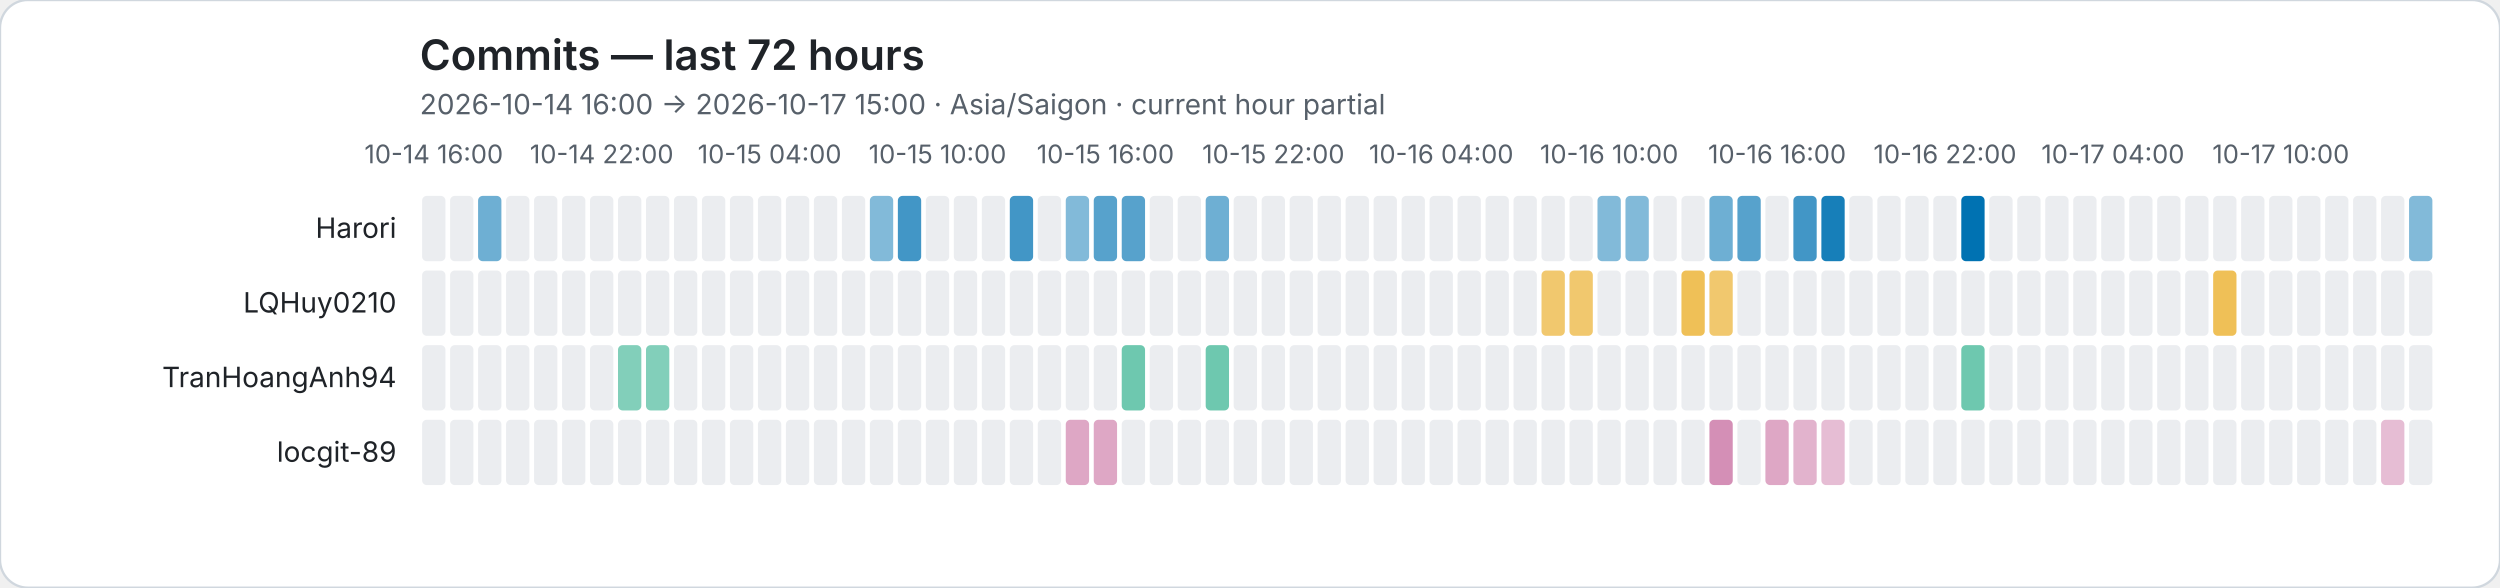
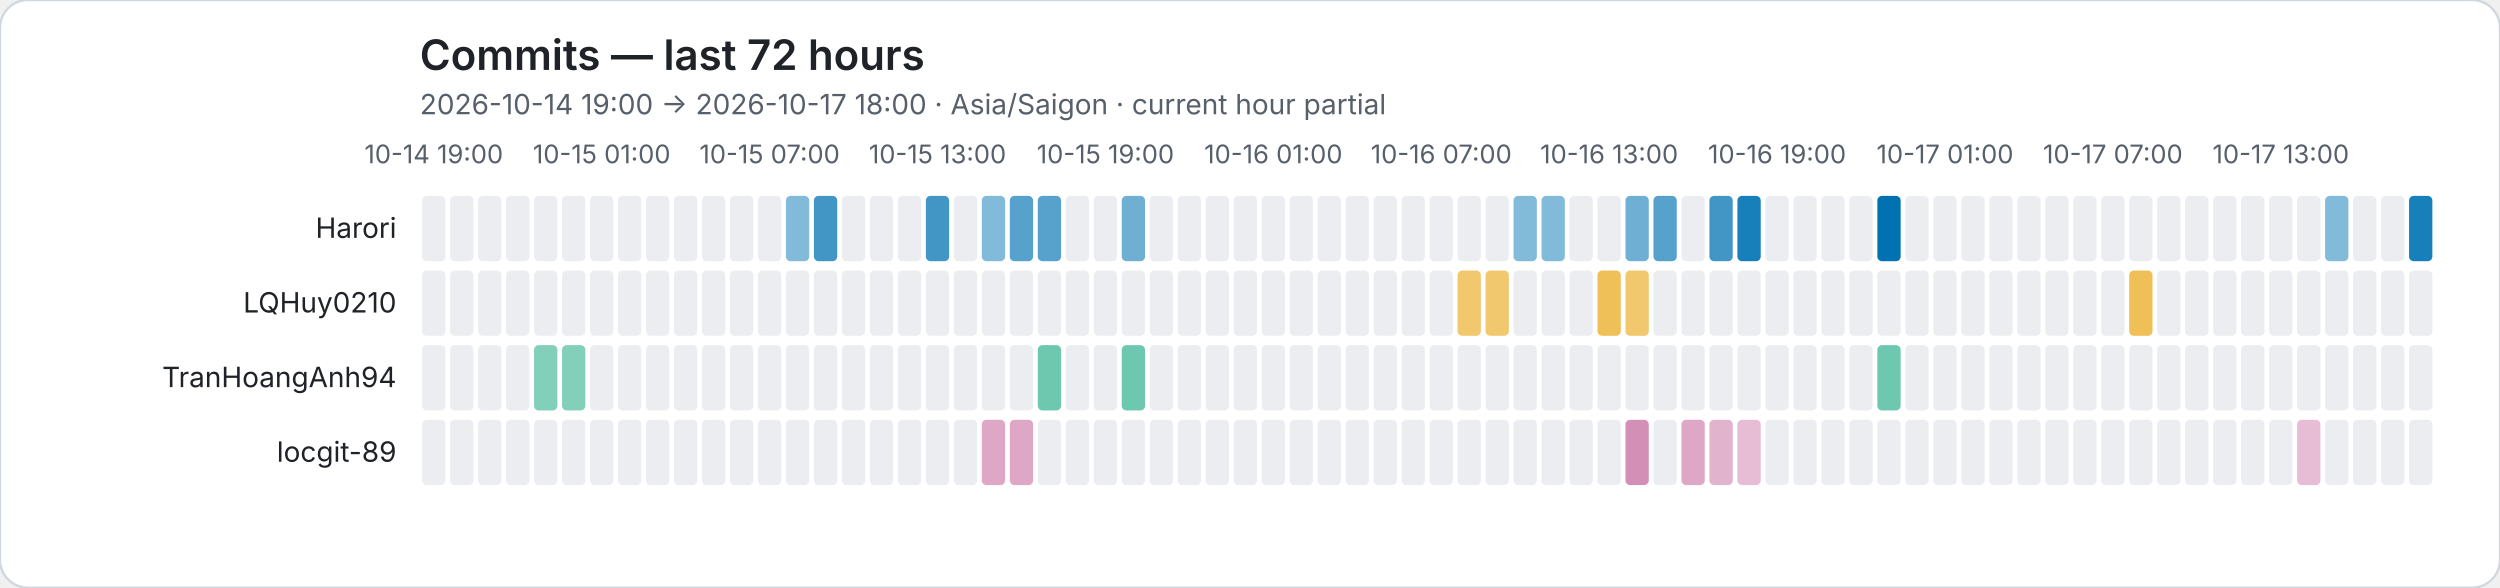
<svg xmlns="http://www.w3.org/2000/svg" role="img" viewBox="0 0 1072 252">
  <rect width="1072" height="252" rx="12" fill="#ffffff" stroke="#d0d7de" />
  <style>text{font-family:system-ui,-apple-system,BlinkMacSystemFont,"Segoe UI",sans-serif}.axis{fill:#57606a;font-size:11px}.heading{fill:#1f2328;font-size:18px;font-weight:600}.subheading{fill:#57606a;font-size:12px}.name{fill:#1f2328;font-size:12px}</style>
  <text class="heading" x="180" y="30">Commits — last 72 hours</text>
-   <text class="subheading" x="180" y="49">2026-10-14 16:00 → 2026-10-17 15:00 · Asia/Saigon · current hour partial</text>
-   <text class="axis" x="186" y="70" text-anchor="middle">10-14 16:00</text>
-   <text class="axis" x="258" y="70" text-anchor="middle">10-14 22:00</text>
-   <text class="axis" x="330" y="70" text-anchor="middle">10-15 04:00</text>
-   <text class="axis" x="402" y="70" text-anchor="middle">10-15 10:00</text>
-   <text class="axis" x="474" y="70" text-anchor="middle">10-15 16:00</text>
-   <text class="axis" x="546" y="70" text-anchor="middle">10-15 22:00</text>
-   <text class="axis" x="618" y="70" text-anchor="middle">10-16 04:00</text>
-   <text class="axis" x="690" y="70" text-anchor="middle">10-16 10:00</text>
-   <text class="axis" x="762" y="70" text-anchor="middle">10-16 16:00</text>
-   <text class="axis" x="834" y="70" text-anchor="middle">10-16 22:00</text>
-   <text class="axis" x="906" y="70" text-anchor="middle">10-17 04:00</text>
-   <text class="axis" x="978" y="70" text-anchor="middle">10-17 10:00</text>
+   <text class="subheading" x="180" y="49">2026-10-14 19:00 → 2026-10-17 18:00 · Asia/Saigon · current hour partial</text>
+   <text class="axis" x="186" y="70" text-anchor="middle">10-14 19:00</text>
+   <text class="axis" x="258" y="70" text-anchor="middle">10-15 01:00</text>
+   <text class="axis" x="330" y="70" text-anchor="middle">10-15 07:00</text>
+   <text class="axis" x="402" y="70" text-anchor="middle">10-15 13:00</text>
+   <text class="axis" x="474" y="70" text-anchor="middle">10-15 19:00</text>
+   <text class="axis" x="546" y="70" text-anchor="middle">10-16 01:00</text>
+   <text class="axis" x="618" y="70" text-anchor="middle">10-16 07:00</text>
+   <text class="axis" x="690" y="70" text-anchor="middle">10-16 13:00</text>
+   <text class="axis" x="762" y="70" text-anchor="middle">10-16 19:00</text>
+   <text class="axis" x="834" y="70" text-anchor="middle">10-17 01:00</text>
+   <text class="axis" x="906" y="70" text-anchor="middle">10-17 07:00</text>
+   <text class="axis" x="978" y="70" text-anchor="middle">10-17 13:00</text>
  <text class="name" x="170" y="102" text-anchor="end">Harori</text>
  <rect data-hour="0" x="181" y="84" width="10" height="28" rx="2" fill="#ebedf0" />
  <rect data-hour="1" x="193" y="84" width="10" height="28" rx="2" fill="#ebedf0" />
-   <rect data-hour="2" x="205" y="84" width="10" height="28" rx="2" fill="rgba(0, 114, 178, 0.57)" />
+   <rect data-hour="2" x="205" y="84" width="10" height="28" rx="2" fill="#ebedf0" />
  <rect data-hour="3" x="217" y="84" width="10" height="28" rx="2" fill="#ebedf0" />
  <rect data-hour="4" x="229" y="84" width="10" height="28" rx="2" fill="#ebedf0" />
  <rect data-hour="5" x="241" y="84" width="10" height="28" rx="2" fill="#ebedf0" />
  <rect data-hour="6" x="253" y="84" width="10" height="28" rx="2" fill="#ebedf0" />
  <rect data-hour="7" x="265" y="84" width="10" height="28" rx="2" fill="#ebedf0" />
  <rect data-hour="8" x="277" y="84" width="10" height="28" rx="2" fill="#ebedf0" />
  <rect data-hour="9" x="289" y="84" width="10" height="28" rx="2" fill="#ebedf0" />
  <rect data-hour="10" x="301" y="84" width="10" height="28" rx="2" fill="#ebedf0" />
  <rect data-hour="11" x="313" y="84" width="10" height="28" rx="2" fill="#ebedf0" />
  <rect data-hour="12" x="325" y="84" width="10" height="28" rx="2" fill="#ebedf0" />
-   <rect data-hour="13" x="337" y="84" width="10" height="28" rx="2" fill="#ebedf0" />
-   <rect data-hour="14" x="349" y="84" width="10" height="28" rx="2" fill="#ebedf0" />
+   <rect data-hour="13" x="337" y="84" width="10" height="28" rx="2" fill="rgba(0, 114, 178, 0.49)" />
+   <rect data-hour="14" x="349" y="84" width="10" height="28" rx="2" fill="rgba(0, 114, 178, 0.74)" />
  <rect data-hour="15" x="361" y="84" width="10" height="28" rx="2" fill="#ebedf0" />
-   <rect data-hour="16" x="373" y="84" width="10" height="28" rx="2" fill="rgba(0, 114, 178, 0.49)" />
-   <rect data-hour="17" x="385" y="84" width="10" height="28" rx="2" fill="rgba(0, 114, 178, 0.74)" />
-   <rect data-hour="18" x="397" y="84" width="10" height="28" rx="2" fill="#ebedf0" />
+   <rect data-hour="16" x="373" y="84" width="10" height="28" rx="2" fill="#ebedf0" />
+   <rect data-hour="17" x="385" y="84" width="10" height="28" rx="2" fill="#ebedf0" />
+   <rect data-hour="18" x="397" y="84" width="10" height="28" rx="2" fill="rgba(0, 114, 178, 0.74)" />
  <rect data-hour="19" x="409" y="84" width="10" height="28" rx="2" fill="#ebedf0" />
-   <rect data-hour="20" x="421" y="84" width="10" height="28" rx="2" fill="#ebedf0" />
-   <rect data-hour="21" x="433" y="84" width="10" height="28" rx="2" fill="rgba(0, 114, 178, 0.74)" />
-   <rect data-hour="22" x="445" y="84" width="10" height="28" rx="2" fill="#ebedf0" />
-   <rect data-hour="23" x="457" y="84" width="10" height="28" rx="2" fill="rgba(0, 114, 178, 0.49)" />
-   <rect data-hour="24" x="469" y="84" width="10" height="28" rx="2" fill="rgba(0, 114, 178, 0.66)" />
-   <rect data-hour="25" x="481" y="84" width="10" height="28" rx="2" fill="rgba(0, 114, 178, 0.66)" />
+   <rect data-hour="20" x="421" y="84" width="10" height="28" rx="2" fill="rgba(0, 114, 178, 0.49)" />
+   <rect data-hour="21" x="433" y="84" width="10" height="28" rx="2" fill="rgba(0, 114, 178, 0.66)" />
+   <rect data-hour="22" x="445" y="84" width="10" height="28" rx="2" fill="rgba(0, 114, 178, 0.66)" />
+   <rect data-hour="23" x="457" y="84" width="10" height="28" rx="2" fill="#ebedf0" />
+   <rect data-hour="24" x="469" y="84" width="10" height="28" rx="2" fill="#ebedf0" />
+   <rect data-hour="25" x="481" y="84" width="10" height="28" rx="2" fill="rgba(0, 114, 178, 0.57)" />
  <rect data-hour="26" x="493" y="84" width="10" height="28" rx="2" fill="#ebedf0" />
  <rect data-hour="27" x="505" y="84" width="10" height="28" rx="2" fill="#ebedf0" />
-   <rect data-hour="28" x="517" y="84" width="10" height="28" rx="2" fill="rgba(0, 114, 178, 0.57)" />
+   <rect data-hour="28" x="517" y="84" width="10" height="28" rx="2" fill="#ebedf0" />
  <rect data-hour="29" x="529" y="84" width="10" height="28" rx="2" fill="#ebedf0" />
  <rect data-hour="30" x="541" y="84" width="10" height="28" rx="2" fill="#ebedf0" />
  <rect data-hour="31" x="553" y="84" width="10" height="28" rx="2" fill="#ebedf0" />
  <rect data-hour="32" x="565" y="84" width="10" height="28" rx="2" fill="#ebedf0" />
  <rect data-hour="33" x="577" y="84" width="10" height="28" rx="2" fill="#ebedf0" />
  <rect data-hour="34" x="589" y="84" width="10" height="28" rx="2" fill="#ebedf0" />
  <rect data-hour="35" x="601" y="84" width="10" height="28" rx="2" fill="#ebedf0" />
  <rect data-hour="36" x="613" y="84" width="10" height="28" rx="2" fill="#ebedf0" />
  <rect data-hour="37" x="625" y="84" width="10" height="28" rx="2" fill="#ebedf0" />
  <rect data-hour="38" x="637" y="84" width="10" height="28" rx="2" fill="#ebedf0" />
-   <rect data-hour="39" x="649" y="84" width="10" height="28" rx="2" fill="#ebedf0" />
-   <rect data-hour="40" x="661" y="84" width="10" height="28" rx="2" fill="#ebedf0" />
+   <rect data-hour="39" x="649" y="84" width="10" height="28" rx="2" fill="rgba(0, 114, 178, 0.49)" />
+   <rect data-hour="40" x="661" y="84" width="10" height="28" rx="2" fill="rgba(0, 114, 178, 0.49)" />
  <rect data-hour="41" x="673" y="84" width="10" height="28" rx="2" fill="#ebedf0" />
-   <rect data-hour="42" x="685" y="84" width="10" height="28" rx="2" fill="rgba(0, 114, 178, 0.49)" />
-   <rect data-hour="43" x="697" y="84" width="10" height="28" rx="2" fill="rgba(0, 114, 178, 0.49)" />
-   <rect data-hour="44" x="709" y="84" width="10" height="28" rx="2" fill="#ebedf0" />
+   <rect data-hour="42" x="685" y="84" width="10" height="28" rx="2" fill="#ebedf0" />
+   <rect data-hour="43" x="697" y="84" width="10" height="28" rx="2" fill="rgba(0, 114, 178, 0.57)" />
+   <rect data-hour="44" x="709" y="84" width="10" height="28" rx="2" fill="rgba(0, 114, 178, 0.66)" />
  <rect data-hour="45" x="721" y="84" width="10" height="28" rx="2" fill="#ebedf0" />
-   <rect data-hour="46" x="733" y="84" width="10" height="28" rx="2" fill="rgba(0, 114, 178, 0.57)" />
-   <rect data-hour="47" x="745" y="84" width="10" height="28" rx="2" fill="rgba(0, 114, 178, 0.66)" />
+   <rect data-hour="46" x="733" y="84" width="10" height="28" rx="2" fill="rgba(0, 114, 178, 0.74)" />
+   <rect data-hour="47" x="745" y="84" width="10" height="28" rx="2" fill="rgba(0, 114, 178, 0.91)" />
  <rect data-hour="48" x="757" y="84" width="10" height="28" rx="2" fill="#ebedf0" />
-   <rect data-hour="49" x="769" y="84" width="10" height="28" rx="2" fill="rgba(0, 114, 178, 0.74)" />
-   <rect data-hour="50" x="781" y="84" width="10" height="28" rx="2" fill="rgba(0, 114, 178, 0.91)" />
+   <rect data-hour="49" x="769" y="84" width="10" height="28" rx="2" fill="#ebedf0" />
+   <rect data-hour="50" x="781" y="84" width="10" height="28" rx="2" fill="#ebedf0" />
  <rect data-hour="51" x="793" y="84" width="10" height="28" rx="2" fill="#ebedf0" />
-   <rect data-hour="52" x="805" y="84" width="10" height="28" rx="2" fill="#ebedf0" />
+   <rect data-hour="52" x="805" y="84" width="10" height="28" rx="2" fill="rgba(0, 114, 178, 1.00)" />
  <rect data-hour="53" x="817" y="84" width="10" height="28" rx="2" fill="#ebedf0" />
  <rect data-hour="54" x="829" y="84" width="10" height="28" rx="2" fill="#ebedf0" />
-   <rect data-hour="55" x="841" y="84" width="10" height="28" rx="2" fill="rgba(0, 114, 178, 1.00)" />
+   <rect data-hour="55" x="841" y="84" width="10" height="28" rx="2" fill="#ebedf0" />
  <rect data-hour="56" x="853" y="84" width="10" height="28" rx="2" fill="#ebedf0" />
  <rect data-hour="57" x="865" y="84" width="10" height="28" rx="2" fill="#ebedf0" />
  <rect data-hour="58" x="877" y="84" width="10" height="28" rx="2" fill="#ebedf0" />
  <rect data-hour="59" x="889" y="84" width="10" height="28" rx="2" fill="#ebedf0" />
  <rect data-hour="60" x="901" y="84" width="10" height="28" rx="2" fill="#ebedf0" />
  <rect data-hour="61" x="913" y="84" width="10" height="28" rx="2" fill="#ebedf0" />
  <rect data-hour="62" x="925" y="84" width="10" height="28" rx="2" fill="#ebedf0" />
  <rect data-hour="63" x="937" y="84" width="10" height="28" rx="2" fill="#ebedf0" />
  <rect data-hour="64" x="949" y="84" width="10" height="28" rx="2" fill="#ebedf0" />
  <rect data-hour="65" x="961" y="84" width="10" height="28" rx="2" fill="#ebedf0" />
  <rect data-hour="66" x="973" y="84" width="10" height="28" rx="2" fill="#ebedf0" />
  <rect data-hour="67" x="985" y="84" width="10" height="28" rx="2" fill="#ebedf0" />
-   <rect data-hour="68" x="997" y="84" width="10" height="28" rx="2" fill="#ebedf0" />
+   <rect data-hour="68" x="997" y="84" width="10" height="28" rx="2" fill="rgba(0, 114, 178, 0.49)" />
  <rect data-hour="69" x="1009" y="84" width="10" height="28" rx="2" fill="#ebedf0" />
  <rect data-hour="70" x="1021" y="84" width="10" height="28" rx="2" fill="#ebedf0" />
-   <rect data-hour="71" x="1033" y="84" width="10" height="28" rx="2" fill="rgba(0, 114, 178, 0.49)" />
+   <rect data-hour="71" x="1033" y="84" width="10" height="28" rx="2" fill="rgba(0, 114, 178, 0.91)" />
  <text class="name" x="170" y="134" text-anchor="end">LQHuy0210</text>
  <rect data-hour="0" x="181" y="116" width="10" height="28" rx="2" fill="#ebedf0" />
  <rect data-hour="1" x="193" y="116" width="10" height="28" rx="2" fill="#ebedf0" />
  <rect data-hour="2" x="205" y="116" width="10" height="28" rx="2" fill="#ebedf0" />
  <rect data-hour="3" x="217" y="116" width="10" height="28" rx="2" fill="#ebedf0" />
  <rect data-hour="4" x="229" y="116" width="10" height="28" rx="2" fill="#ebedf0" />
  <rect data-hour="5" x="241" y="116" width="10" height="28" rx="2" fill="#ebedf0" />
  <rect data-hour="6" x="253" y="116" width="10" height="28" rx="2" fill="#ebedf0" />
  <rect data-hour="7" x="265" y="116" width="10" height="28" rx="2" fill="#ebedf0" />
  <rect data-hour="8" x="277" y="116" width="10" height="28" rx="2" fill="#ebedf0" />
  <rect data-hour="9" x="289" y="116" width="10" height="28" rx="2" fill="#ebedf0" />
  <rect data-hour="10" x="301" y="116" width="10" height="28" rx="2" fill="#ebedf0" />
  <rect data-hour="11" x="313" y="116" width="10" height="28" rx="2" fill="#ebedf0" />
  <rect data-hour="12" x="325" y="116" width="10" height="28" rx="2" fill="#ebedf0" />
  <rect data-hour="13" x="337" y="116" width="10" height="28" rx="2" fill="#ebedf0" />
  <rect data-hour="14" x="349" y="116" width="10" height="28" rx="2" fill="#ebedf0" />
  <rect data-hour="15" x="361" y="116" width="10" height="28" rx="2" fill="#ebedf0" />
  <rect data-hour="16" x="373" y="116" width="10" height="28" rx="2" fill="#ebedf0" />
  <rect data-hour="17" x="385" y="116" width="10" height="28" rx="2" fill="#ebedf0" />
  <rect data-hour="18" x="397" y="116" width="10" height="28" rx="2" fill="#ebedf0" />
  <rect data-hour="19" x="409" y="116" width="10" height="28" rx="2" fill="#ebedf0" />
  <rect data-hour="20" x="421" y="116" width="10" height="28" rx="2" fill="#ebedf0" />
  <rect data-hour="21" x="433" y="116" width="10" height="28" rx="2" fill="#ebedf0" />
  <rect data-hour="22" x="445" y="116" width="10" height="28" rx="2" fill="#ebedf0" />
  <rect data-hour="23" x="457" y="116" width="10" height="28" rx="2" fill="#ebedf0" />
  <rect data-hour="24" x="469" y="116" width="10" height="28" rx="2" fill="#ebedf0" />
  <rect data-hour="25" x="481" y="116" width="10" height="28" rx="2" fill="#ebedf0" />
  <rect data-hour="26" x="493" y="116" width="10" height="28" rx="2" fill="#ebedf0" />
  <rect data-hour="27" x="505" y="116" width="10" height="28" rx="2" fill="#ebedf0" />
  <rect data-hour="28" x="517" y="116" width="10" height="28" rx="2" fill="#ebedf0" />
  <rect data-hour="29" x="529" y="116" width="10" height="28" rx="2" fill="#ebedf0" />
  <rect data-hour="30" x="541" y="116" width="10" height="28" rx="2" fill="#ebedf0" />
  <rect data-hour="31" x="553" y="116" width="10" height="28" rx="2" fill="#ebedf0" />
  <rect data-hour="32" x="565" y="116" width="10" height="28" rx="2" fill="#ebedf0" />
  <rect data-hour="33" x="577" y="116" width="10" height="28" rx="2" fill="#ebedf0" />
  <rect data-hour="34" x="589" y="116" width="10" height="28" rx="2" fill="#ebedf0" />
  <rect data-hour="35" x="601" y="116" width="10" height="28" rx="2" fill="#ebedf0" />
  <rect data-hour="36" x="613" y="116" width="10" height="28" rx="2" fill="#ebedf0" />
-   <rect data-hour="37" x="625" y="116" width="10" height="28" rx="2" fill="#ebedf0" />
-   <rect data-hour="38" x="637" y="116" width="10" height="28" rx="2" fill="#ebedf0" />
+   <rect data-hour="37" x="625" y="116" width="10" height="28" rx="2" fill="rgba(230, 159, 0, 0.57)" />
+   <rect data-hour="38" x="637" y="116" width="10" height="28" rx="2" fill="rgba(230, 159, 0, 0.57)" />
  <rect data-hour="39" x="649" y="116" width="10" height="28" rx="2" fill="#ebedf0" />
-   <rect data-hour="40" x="661" y="116" width="10" height="28" rx="2" fill="rgba(230, 159, 0, 0.57)" />
-   <rect data-hour="41" x="673" y="116" width="10" height="28" rx="2" fill="rgba(230, 159, 0, 0.57)" />
-   <rect data-hour="42" x="685" y="116" width="10" height="28" rx="2" fill="#ebedf0" />
-   <rect data-hour="43" x="697" y="116" width="10" height="28" rx="2" fill="#ebedf0" />
+   <rect data-hour="40" x="661" y="116" width="10" height="28" rx="2" fill="#ebedf0" />
+   <rect data-hour="41" x="673" y="116" width="10" height="28" rx="2" fill="#ebedf0" />
+   <rect data-hour="42" x="685" y="116" width="10" height="28" rx="2" fill="rgba(230, 159, 0, 0.66)" />
+   <rect data-hour="43" x="697" y="116" width="10" height="28" rx="2" fill="rgba(230, 159, 0, 0.57)" />
  <rect data-hour="44" x="709" y="116" width="10" height="28" rx="2" fill="#ebedf0" />
-   <rect data-hour="45" x="721" y="116" width="10" height="28" rx="2" fill="rgba(230, 159, 0, 0.66)" />
-   <rect data-hour="46" x="733" y="116" width="10" height="28" rx="2" fill="rgba(230, 159, 0, 0.57)" />
+   <rect data-hour="45" x="721" y="116" width="10" height="28" rx="2" fill="#ebedf0" />
+   <rect data-hour="46" x="733" y="116" width="10" height="28" rx="2" fill="#ebedf0" />
  <rect data-hour="47" x="745" y="116" width="10" height="28" rx="2" fill="#ebedf0" />
  <rect data-hour="48" x="757" y="116" width="10" height="28" rx="2" fill="#ebedf0" />
  <rect data-hour="49" x="769" y="116" width="10" height="28" rx="2" fill="#ebedf0" />
  <rect data-hour="50" x="781" y="116" width="10" height="28" rx="2" fill="#ebedf0" />
  <rect data-hour="51" x="793" y="116" width="10" height="28" rx="2" fill="#ebedf0" />
  <rect data-hour="52" x="805" y="116" width="10" height="28" rx="2" fill="#ebedf0" />
  <rect data-hour="53" x="817" y="116" width="10" height="28" rx="2" fill="#ebedf0" />
  <rect data-hour="54" x="829" y="116" width="10" height="28" rx="2" fill="#ebedf0" />
  <rect data-hour="55" x="841" y="116" width="10" height="28" rx="2" fill="#ebedf0" />
  <rect data-hour="56" x="853" y="116" width="10" height="28" rx="2" fill="#ebedf0" />
  <rect data-hour="57" x="865" y="116" width="10" height="28" rx="2" fill="#ebedf0" />
  <rect data-hour="58" x="877" y="116" width="10" height="28" rx="2" fill="#ebedf0" />
  <rect data-hour="59" x="889" y="116" width="10" height="28" rx="2" fill="#ebedf0" />
  <rect data-hour="60" x="901" y="116" width="10" height="28" rx="2" fill="#ebedf0" />
-   <rect data-hour="61" x="913" y="116" width="10" height="28" rx="2" fill="#ebedf0" />
+   <rect data-hour="61" x="913" y="116" width="10" height="28" rx="2" fill="rgba(230, 159, 0, 0.66)" />
  <rect data-hour="62" x="925" y="116" width="10" height="28" rx="2" fill="#ebedf0" />
  <rect data-hour="63" x="937" y="116" width="10" height="28" rx="2" fill="#ebedf0" />
-   <rect data-hour="64" x="949" y="116" width="10" height="28" rx="2" fill="rgba(230, 159, 0, 0.66)" />
+   <rect data-hour="64" x="949" y="116" width="10" height="28" rx="2" fill="#ebedf0" />
  <rect data-hour="65" x="961" y="116" width="10" height="28" rx="2" fill="#ebedf0" />
  <rect data-hour="66" x="973" y="116" width="10" height="28" rx="2" fill="#ebedf0" />
  <rect data-hour="67" x="985" y="116" width="10" height="28" rx="2" fill="#ebedf0" />
  <rect data-hour="68" x="997" y="116" width="10" height="28" rx="2" fill="#ebedf0" />
  <rect data-hour="69" x="1009" y="116" width="10" height="28" rx="2" fill="#ebedf0" />
  <rect data-hour="70" x="1021" y="116" width="10" height="28" rx="2" fill="#ebedf0" />
  <rect data-hour="71" x="1033" y="116" width="10" height="28" rx="2" fill="#ebedf0" />
  <text class="name" x="170" y="166" text-anchor="end">TranHoangAnh94</text>
  <rect data-hour="0" x="181" y="148" width="10" height="28" rx="2" fill="#ebedf0" />
  <rect data-hour="1" x="193" y="148" width="10" height="28" rx="2" fill="#ebedf0" />
  <rect data-hour="2" x="205" y="148" width="10" height="28" rx="2" fill="#ebedf0" />
  <rect data-hour="3" x="217" y="148" width="10" height="28" rx="2" fill="#ebedf0" />
-   <rect data-hour="4" x="229" y="148" width="10" height="28" rx="2" fill="#ebedf0" />
-   <rect data-hour="5" x="241" y="148" width="10" height="28" rx="2" fill="#ebedf0" />
+   <rect data-hour="4" x="229" y="148" width="10" height="28" rx="2" fill="rgba(0, 158, 115, 0.49)" />
+   <rect data-hour="5" x="241" y="148" width="10" height="28" rx="2" fill="rgba(0, 158, 115, 0.49)" />
  <rect data-hour="6" x="253" y="148" width="10" height="28" rx="2" fill="#ebedf0" />
-   <rect data-hour="7" x="265" y="148" width="10" height="28" rx="2" fill="rgba(0, 158, 115, 0.49)" />
-   <rect data-hour="8" x="277" y="148" width="10" height="28" rx="2" fill="rgba(0, 158, 115, 0.49)" />
+   <rect data-hour="7" x="265" y="148" width="10" height="28" rx="2" fill="#ebedf0" />
+   <rect data-hour="8" x="277" y="148" width="10" height="28" rx="2" fill="#ebedf0" />
  <rect data-hour="9" x="289" y="148" width="10" height="28" rx="2" fill="#ebedf0" />
  <rect data-hour="10" x="301" y="148" width="10" height="28" rx="2" fill="#ebedf0" />
  <rect data-hour="11" x="313" y="148" width="10" height="28" rx="2" fill="#ebedf0" />
  <rect data-hour="12" x="325" y="148" width="10" height="28" rx="2" fill="#ebedf0" />
  <rect data-hour="13" x="337" y="148" width="10" height="28" rx="2" fill="#ebedf0" />
  <rect data-hour="14" x="349" y="148" width="10" height="28" rx="2" fill="#ebedf0" />
  <rect data-hour="15" x="361" y="148" width="10" height="28" rx="2" fill="#ebedf0" />
  <rect data-hour="16" x="373" y="148" width="10" height="28" rx="2" fill="#ebedf0" />
  <rect data-hour="17" x="385" y="148" width="10" height="28" rx="2" fill="#ebedf0" />
  <rect data-hour="18" x="397" y="148" width="10" height="28" rx="2" fill="#ebedf0" />
  <rect data-hour="19" x="409" y="148" width="10" height="28" rx="2" fill="#ebedf0" />
  <rect data-hour="20" x="421" y="148" width="10" height="28" rx="2" fill="#ebedf0" />
  <rect data-hour="21" x="433" y="148" width="10" height="28" rx="2" fill="#ebedf0" />
-   <rect data-hour="22" x="445" y="148" width="10" height="28" rx="2" fill="#ebedf0" />
+   <rect data-hour="22" x="445" y="148" width="10" height="28" rx="2" fill="rgba(0, 158, 115, 0.57)" />
  <rect data-hour="23" x="457" y="148" width="10" height="28" rx="2" fill="#ebedf0" />
  <rect data-hour="24" x="469" y="148" width="10" height="28" rx="2" fill="#ebedf0" />
  <rect data-hour="25" x="481" y="148" width="10" height="28" rx="2" fill="rgba(0, 158, 115, 0.57)" />
  <rect data-hour="26" x="493" y="148" width="10" height="28" rx="2" fill="#ebedf0" />
  <rect data-hour="27" x="505" y="148" width="10" height="28" rx="2" fill="#ebedf0" />
-   <rect data-hour="28" x="517" y="148" width="10" height="28" rx="2" fill="rgba(0, 158, 115, 0.57)" />
+   <rect data-hour="28" x="517" y="148" width="10" height="28" rx="2" fill="#ebedf0" />
  <rect data-hour="29" x="529" y="148" width="10" height="28" rx="2" fill="#ebedf0" />
  <rect data-hour="30" x="541" y="148" width="10" height="28" rx="2" fill="#ebedf0" />
  <rect data-hour="31" x="553" y="148" width="10" height="28" rx="2" fill="#ebedf0" />
  <rect data-hour="32" x="565" y="148" width="10" height="28" rx="2" fill="#ebedf0" />
  <rect data-hour="33" x="577" y="148" width="10" height="28" rx="2" fill="#ebedf0" />
  <rect data-hour="34" x="589" y="148" width="10" height="28" rx="2" fill="#ebedf0" />
  <rect data-hour="35" x="601" y="148" width="10" height="28" rx="2" fill="#ebedf0" />
  <rect data-hour="36" x="613" y="148" width="10" height="28" rx="2" fill="#ebedf0" />
  <rect data-hour="37" x="625" y="148" width="10" height="28" rx="2" fill="#ebedf0" />
  <rect data-hour="38" x="637" y="148" width="10" height="28" rx="2" fill="#ebedf0" />
  <rect data-hour="39" x="649" y="148" width="10" height="28" rx="2" fill="#ebedf0" />
  <rect data-hour="40" x="661" y="148" width="10" height="28" rx="2" fill="#ebedf0" />
  <rect data-hour="41" x="673" y="148" width="10" height="28" rx="2" fill="#ebedf0" />
  <rect data-hour="42" x="685" y="148" width="10" height="28" rx="2" fill="#ebedf0" />
  <rect data-hour="43" x="697" y="148" width="10" height="28" rx="2" fill="#ebedf0" />
  <rect data-hour="44" x="709" y="148" width="10" height="28" rx="2" fill="#ebedf0" />
  <rect data-hour="45" x="721" y="148" width="10" height="28" rx="2" fill="#ebedf0" />
  <rect data-hour="46" x="733" y="148" width="10" height="28" rx="2" fill="#ebedf0" />
  <rect data-hour="47" x="745" y="148" width="10" height="28" rx="2" fill="#ebedf0" />
  <rect data-hour="48" x="757" y="148" width="10" height="28" rx="2" fill="#ebedf0" />
  <rect data-hour="49" x="769" y="148" width="10" height="28" rx="2" fill="#ebedf0" />
  <rect data-hour="50" x="781" y="148" width="10" height="28" rx="2" fill="#ebedf0" />
  <rect data-hour="51" x="793" y="148" width="10" height="28" rx="2" fill="#ebedf0" />
-   <rect data-hour="52" x="805" y="148" width="10" height="28" rx="2" fill="#ebedf0" />
+   <rect data-hour="52" x="805" y="148" width="10" height="28" rx="2" fill="rgba(0, 158, 115, 0.57)" />
  <rect data-hour="53" x="817" y="148" width="10" height="28" rx="2" fill="#ebedf0" />
  <rect data-hour="54" x="829" y="148" width="10" height="28" rx="2" fill="#ebedf0" />
-   <rect data-hour="55" x="841" y="148" width="10" height="28" rx="2" fill="rgba(0, 158, 115, 0.57)" />
+   <rect data-hour="55" x="841" y="148" width="10" height="28" rx="2" fill="#ebedf0" />
  <rect data-hour="56" x="853" y="148" width="10" height="28" rx="2" fill="#ebedf0" />
  <rect data-hour="57" x="865" y="148" width="10" height="28" rx="2" fill="#ebedf0" />
  <rect data-hour="58" x="877" y="148" width="10" height="28" rx="2" fill="#ebedf0" />
  <rect data-hour="59" x="889" y="148" width="10" height="28" rx="2" fill="#ebedf0" />
  <rect data-hour="60" x="901" y="148" width="10" height="28" rx="2" fill="#ebedf0" />
  <rect data-hour="61" x="913" y="148" width="10" height="28" rx="2" fill="#ebedf0" />
  <rect data-hour="62" x="925" y="148" width="10" height="28" rx="2" fill="#ebedf0" />
  <rect data-hour="63" x="937" y="148" width="10" height="28" rx="2" fill="#ebedf0" />
  <rect data-hour="64" x="949" y="148" width="10" height="28" rx="2" fill="#ebedf0" />
  <rect data-hour="65" x="961" y="148" width="10" height="28" rx="2" fill="#ebedf0" />
  <rect data-hour="66" x="973" y="148" width="10" height="28" rx="2" fill="#ebedf0" />
  <rect data-hour="67" x="985" y="148" width="10" height="28" rx="2" fill="#ebedf0" />
  <rect data-hour="68" x="997" y="148" width="10" height="28" rx="2" fill="#ebedf0" />
  <rect data-hour="69" x="1009" y="148" width="10" height="28" rx="2" fill="#ebedf0" />
  <rect data-hour="70" x="1021" y="148" width="10" height="28" rx="2" fill="#ebedf0" />
  <rect data-hour="71" x="1033" y="148" width="10" height="28" rx="2" fill="#ebedf0" />
  <text class="name" x="170" y="198" text-anchor="end">locgit-89</text>
  <rect data-hour="0" x="181" y="180" width="10" height="28" rx="2" fill="#ebedf0" />
  <rect data-hour="1" x="193" y="180" width="10" height="28" rx="2" fill="#ebedf0" />
  <rect data-hour="2" x="205" y="180" width="10" height="28" rx="2" fill="#ebedf0" />
  <rect data-hour="3" x="217" y="180" width="10" height="28" rx="2" fill="#ebedf0" />
  <rect data-hour="4" x="229" y="180" width="10" height="28" rx="2" fill="#ebedf0" />
  <rect data-hour="5" x="241" y="180" width="10" height="28" rx="2" fill="#ebedf0" />
  <rect data-hour="6" x="253" y="180" width="10" height="28" rx="2" fill="#ebedf0" />
  <rect data-hour="7" x="265" y="180" width="10" height="28" rx="2" fill="#ebedf0" />
  <rect data-hour="8" x="277" y="180" width="10" height="28" rx="2" fill="#ebedf0" />
  <rect data-hour="9" x="289" y="180" width="10" height="28" rx="2" fill="#ebedf0" />
  <rect data-hour="10" x="301" y="180" width="10" height="28" rx="2" fill="#ebedf0" />
  <rect data-hour="11" x="313" y="180" width="10" height="28" rx="2" fill="#ebedf0" />
  <rect data-hour="12" x="325" y="180" width="10" height="28" rx="2" fill="#ebedf0" />
  <rect data-hour="13" x="337" y="180" width="10" height="28" rx="2" fill="#ebedf0" />
  <rect data-hour="14" x="349" y="180" width="10" height="28" rx="2" fill="#ebedf0" />
  <rect data-hour="15" x="361" y="180" width="10" height="28" rx="2" fill="#ebedf0" />
  <rect data-hour="16" x="373" y="180" width="10" height="28" rx="2" fill="#ebedf0" />
  <rect data-hour="17" x="385" y="180" width="10" height="28" rx="2" fill="#ebedf0" />
  <rect data-hour="18" x="397" y="180" width="10" height="28" rx="2" fill="#ebedf0" />
  <rect data-hour="19" x="409" y="180" width="10" height="28" rx="2" fill="#ebedf0" />
-   <rect data-hour="20" x="421" y="180" width="10" height="28" rx="2" fill="#ebedf0" />
-   <rect data-hour="21" x="433" y="180" width="10" height="28" rx="2" fill="#ebedf0" />
+   <rect data-hour="20" x="421" y="180" width="10" height="28" rx="2" fill="rgba(204, 121, 167, 0.66)" />
+   <rect data-hour="21" x="433" y="180" width="10" height="28" rx="2" fill="rgba(204, 121, 167, 0.66)" />
  <rect data-hour="22" x="445" y="180" width="10" height="28" rx="2" fill="#ebedf0" />
-   <rect data-hour="23" x="457" y="180" width="10" height="28" rx="2" fill="rgba(204, 121, 167, 0.66)" />
-   <rect data-hour="24" x="469" y="180" width="10" height="28" rx="2" fill="rgba(204, 121, 167, 0.66)" />
+   <rect data-hour="23" x="457" y="180" width="10" height="28" rx="2" fill="#ebedf0" />
+   <rect data-hour="24" x="469" y="180" width="10" height="28" rx="2" fill="#ebedf0" />
  <rect data-hour="25" x="481" y="180" width="10" height="28" rx="2" fill="#ebedf0" />
  <rect data-hour="26" x="493" y="180" width="10" height="28" rx="2" fill="#ebedf0" />
  <rect data-hour="27" x="505" y="180" width="10" height="28" rx="2" fill="#ebedf0" />
  <rect data-hour="28" x="517" y="180" width="10" height="28" rx="2" fill="#ebedf0" />
  <rect data-hour="29" x="529" y="180" width="10" height="28" rx="2" fill="#ebedf0" />
  <rect data-hour="30" x="541" y="180" width="10" height="28" rx="2" fill="#ebedf0" />
  <rect data-hour="31" x="553" y="180" width="10" height="28" rx="2" fill="#ebedf0" />
  <rect data-hour="32" x="565" y="180" width="10" height="28" rx="2" fill="#ebedf0" />
  <rect data-hour="33" x="577" y="180" width="10" height="28" rx="2" fill="#ebedf0" />
  <rect data-hour="34" x="589" y="180" width="10" height="28" rx="2" fill="#ebedf0" />
  <rect data-hour="35" x="601" y="180" width="10" height="28" rx="2" fill="#ebedf0" />
  <rect data-hour="36" x="613" y="180" width="10" height="28" rx="2" fill="#ebedf0" />
  <rect data-hour="37" x="625" y="180" width="10" height="28" rx="2" fill="#ebedf0" />
  <rect data-hour="38" x="637" y="180" width="10" height="28" rx="2" fill="#ebedf0" />
  <rect data-hour="39" x="649" y="180" width="10" height="28" rx="2" fill="#ebedf0" />
  <rect data-hour="40" x="661" y="180" width="10" height="28" rx="2" fill="#ebedf0" />
  <rect data-hour="41" x="673" y="180" width="10" height="28" rx="2" fill="#ebedf0" />
  <rect data-hour="42" x="685" y="180" width="10" height="28" rx="2" fill="#ebedf0" />
-   <rect data-hour="43" x="697" y="180" width="10" height="28" rx="2" fill="#ebedf0" />
+   <rect data-hour="43" x="697" y="180" width="10" height="28" rx="2" fill="rgba(204, 121, 167, 0.83)" />
  <rect data-hour="44" x="709" y="180" width="10" height="28" rx="2" fill="#ebedf0" />
-   <rect data-hour="45" x="721" y="180" width="10" height="28" rx="2" fill="#ebedf0" />
-   <rect data-hour="46" x="733" y="180" width="10" height="28" rx="2" fill="rgba(204, 121, 167, 0.83)" />
-   <rect data-hour="47" x="745" y="180" width="10" height="28" rx="2" fill="#ebedf0" />
-   <rect data-hour="48" x="757" y="180" width="10" height="28" rx="2" fill="rgba(204, 121, 167, 0.66)" />
-   <rect data-hour="49" x="769" y="180" width="10" height="28" rx="2" fill="rgba(204, 121, 167, 0.57)" />
-   <rect data-hour="50" x="781" y="180" width="10" height="28" rx="2" fill="rgba(204, 121, 167, 0.49)" />
+   <rect data-hour="45" x="721" y="180" width="10" height="28" rx="2" fill="rgba(204, 121, 167, 0.66)" />
+   <rect data-hour="46" x="733" y="180" width="10" height="28" rx="2" fill="rgba(204, 121, 167, 0.57)" />
+   <rect data-hour="47" x="745" y="180" width="10" height="28" rx="2" fill="rgba(204, 121, 167, 0.49)" />
+   <rect data-hour="48" x="757" y="180" width="10" height="28" rx="2" fill="#ebedf0" />
+   <rect data-hour="49" x="769" y="180" width="10" height="28" rx="2" fill="#ebedf0" />
+   <rect data-hour="50" x="781" y="180" width="10" height="28" rx="2" fill="#ebedf0" />
  <rect data-hour="51" x="793" y="180" width="10" height="28" rx="2" fill="#ebedf0" />
  <rect data-hour="52" x="805" y="180" width="10" height="28" rx="2" fill="#ebedf0" />
  <rect data-hour="53" x="817" y="180" width="10" height="28" rx="2" fill="#ebedf0" />
  <rect data-hour="54" x="829" y="180" width="10" height="28" rx="2" fill="#ebedf0" />
  <rect data-hour="55" x="841" y="180" width="10" height="28" rx="2" fill="#ebedf0" />
  <rect data-hour="56" x="853" y="180" width="10" height="28" rx="2" fill="#ebedf0" />
  <rect data-hour="57" x="865" y="180" width="10" height="28" rx="2" fill="#ebedf0" />
  <rect data-hour="58" x="877" y="180" width="10" height="28" rx="2" fill="#ebedf0" />
  <rect data-hour="59" x="889" y="180" width="10" height="28" rx="2" fill="#ebedf0" />
  <rect data-hour="60" x="901" y="180" width="10" height="28" rx="2" fill="#ebedf0" />
  <rect data-hour="61" x="913" y="180" width="10" height="28" rx="2" fill="#ebedf0" />
  <rect data-hour="62" x="925" y="180" width="10" height="28" rx="2" fill="#ebedf0" />
  <rect data-hour="63" x="937" y="180" width="10" height="28" rx="2" fill="#ebedf0" />
  <rect data-hour="64" x="949" y="180" width="10" height="28" rx="2" fill="#ebedf0" />
  <rect data-hour="65" x="961" y="180" width="10" height="28" rx="2" fill="#ebedf0" />
  <rect data-hour="66" x="973" y="180" width="10" height="28" rx="2" fill="#ebedf0" />
-   <rect data-hour="67" x="985" y="180" width="10" height="28" rx="2" fill="#ebedf0" />
+   <rect data-hour="67" x="985" y="180" width="10" height="28" rx="2" fill="rgba(204, 121, 167, 0.49)" />
  <rect data-hour="68" x="997" y="180" width="10" height="28" rx="2" fill="#ebedf0" />
  <rect data-hour="69" x="1009" y="180" width="10" height="28" rx="2" fill="#ebedf0" />
-   <rect data-hour="70" x="1021" y="180" width="10" height="28" rx="2" fill="rgba(204, 121, 167, 0.49)" />
+   <rect data-hour="70" x="1021" y="180" width="10" height="28" rx="2" fill="#ebedf0" />
  <rect data-hour="71" x="1033" y="180" width="10" height="28" rx="2" fill="#ebedf0" />
</svg>
